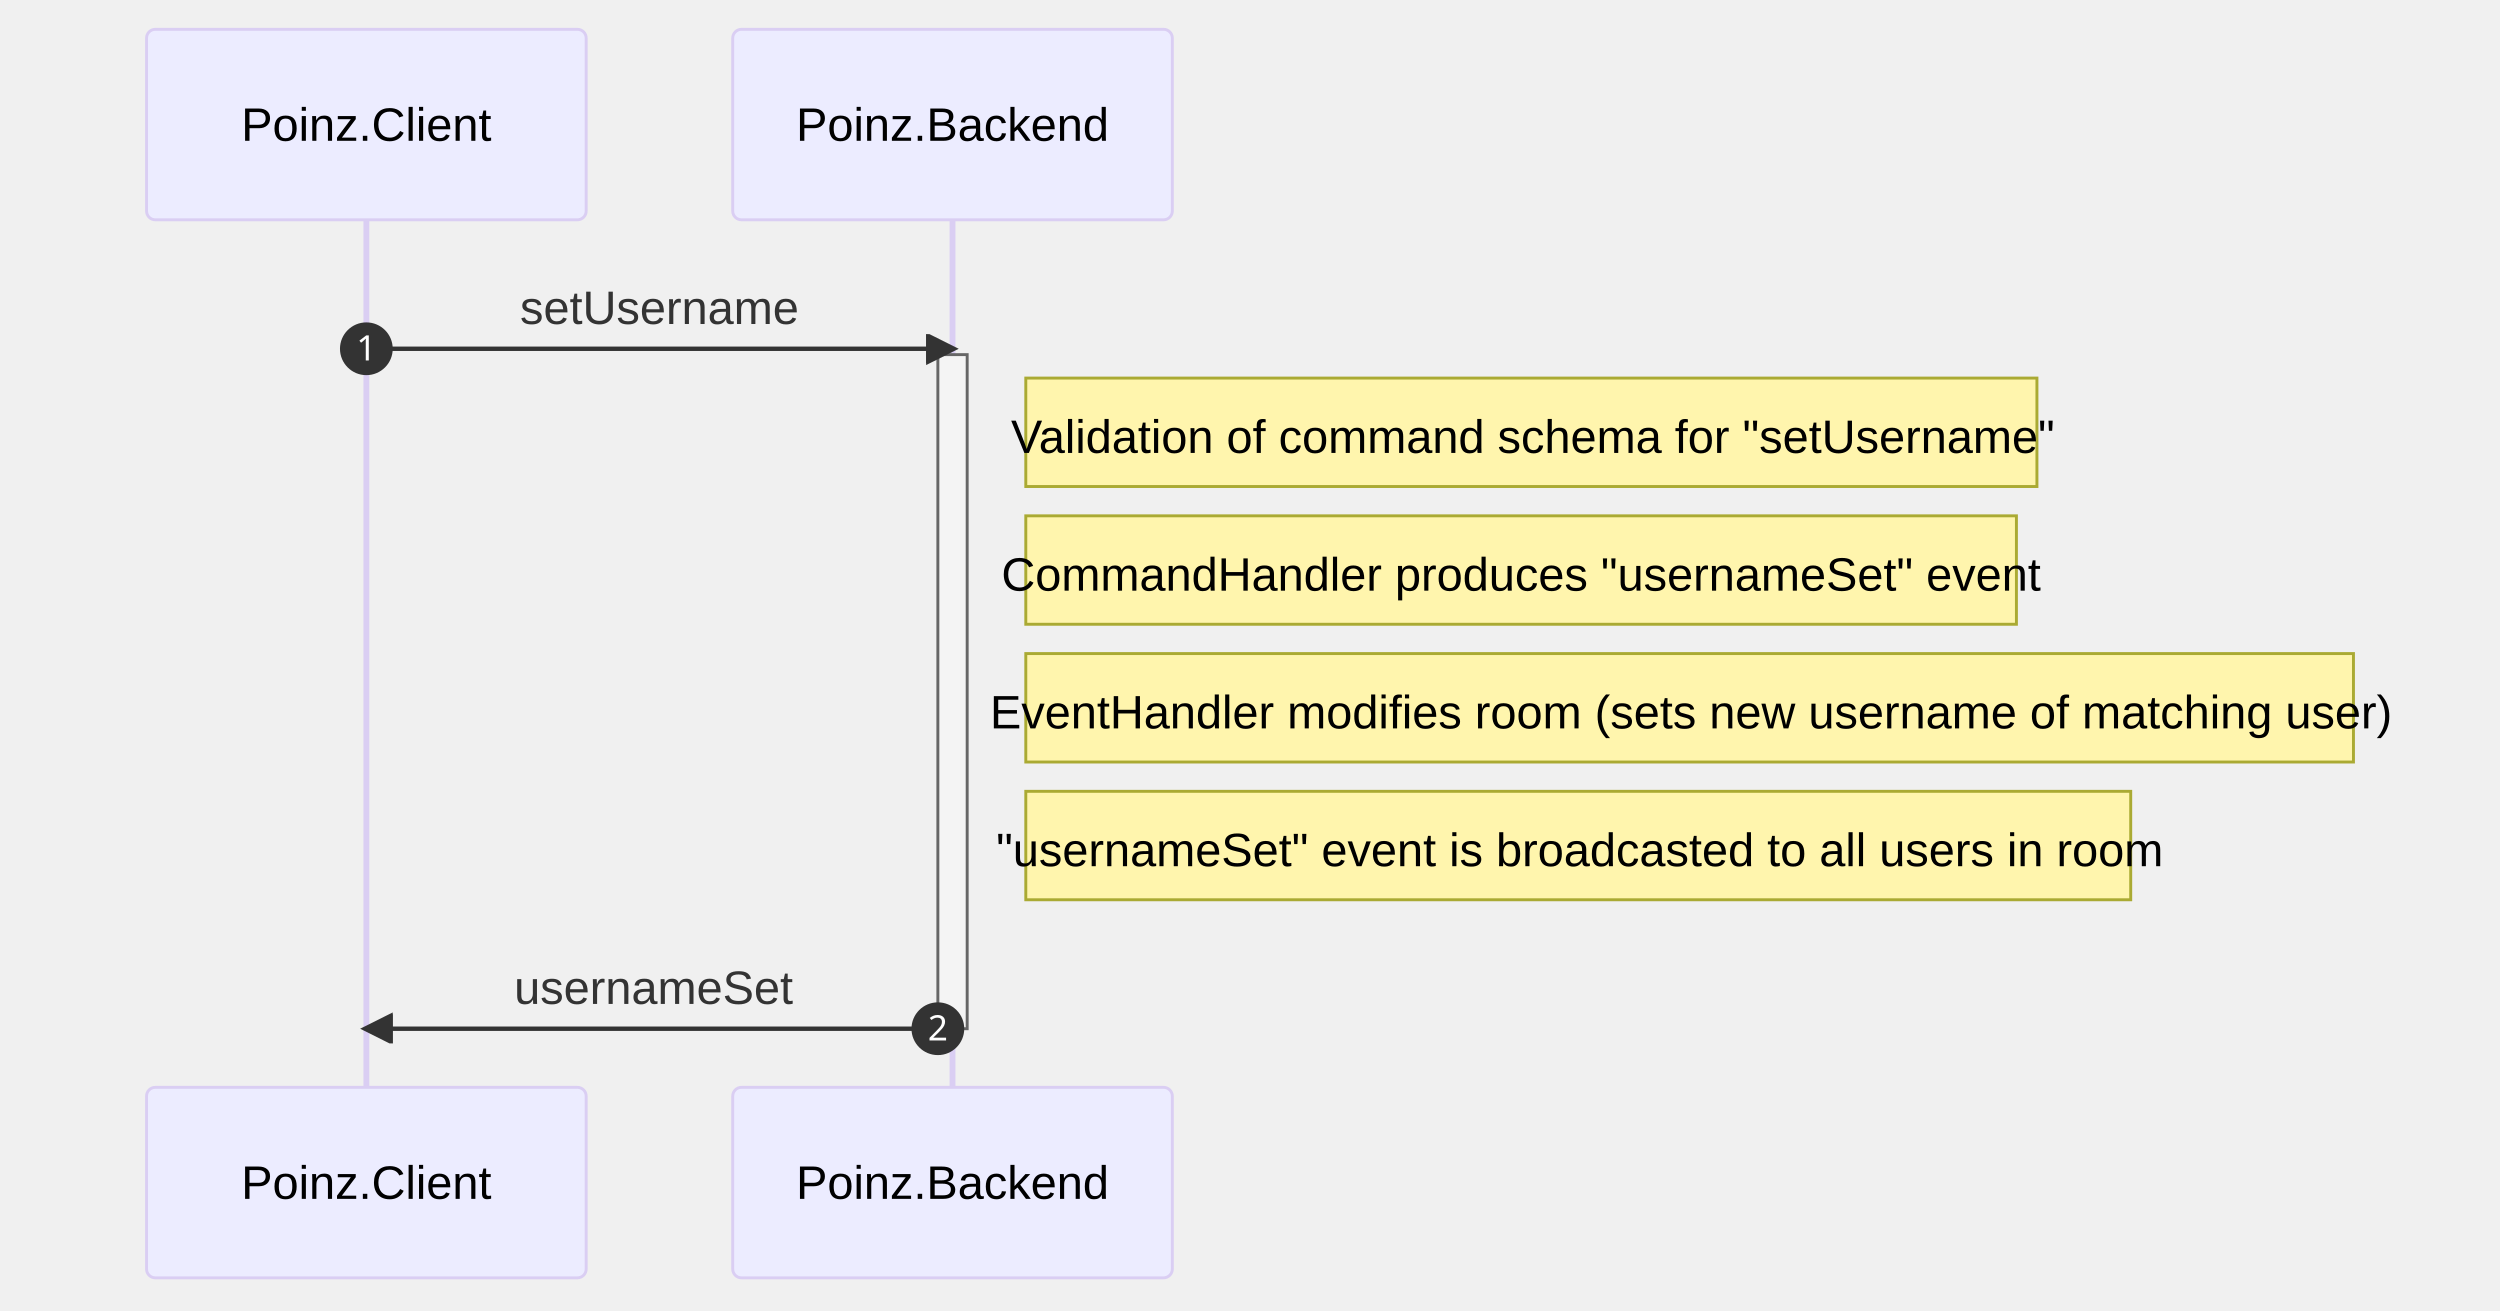
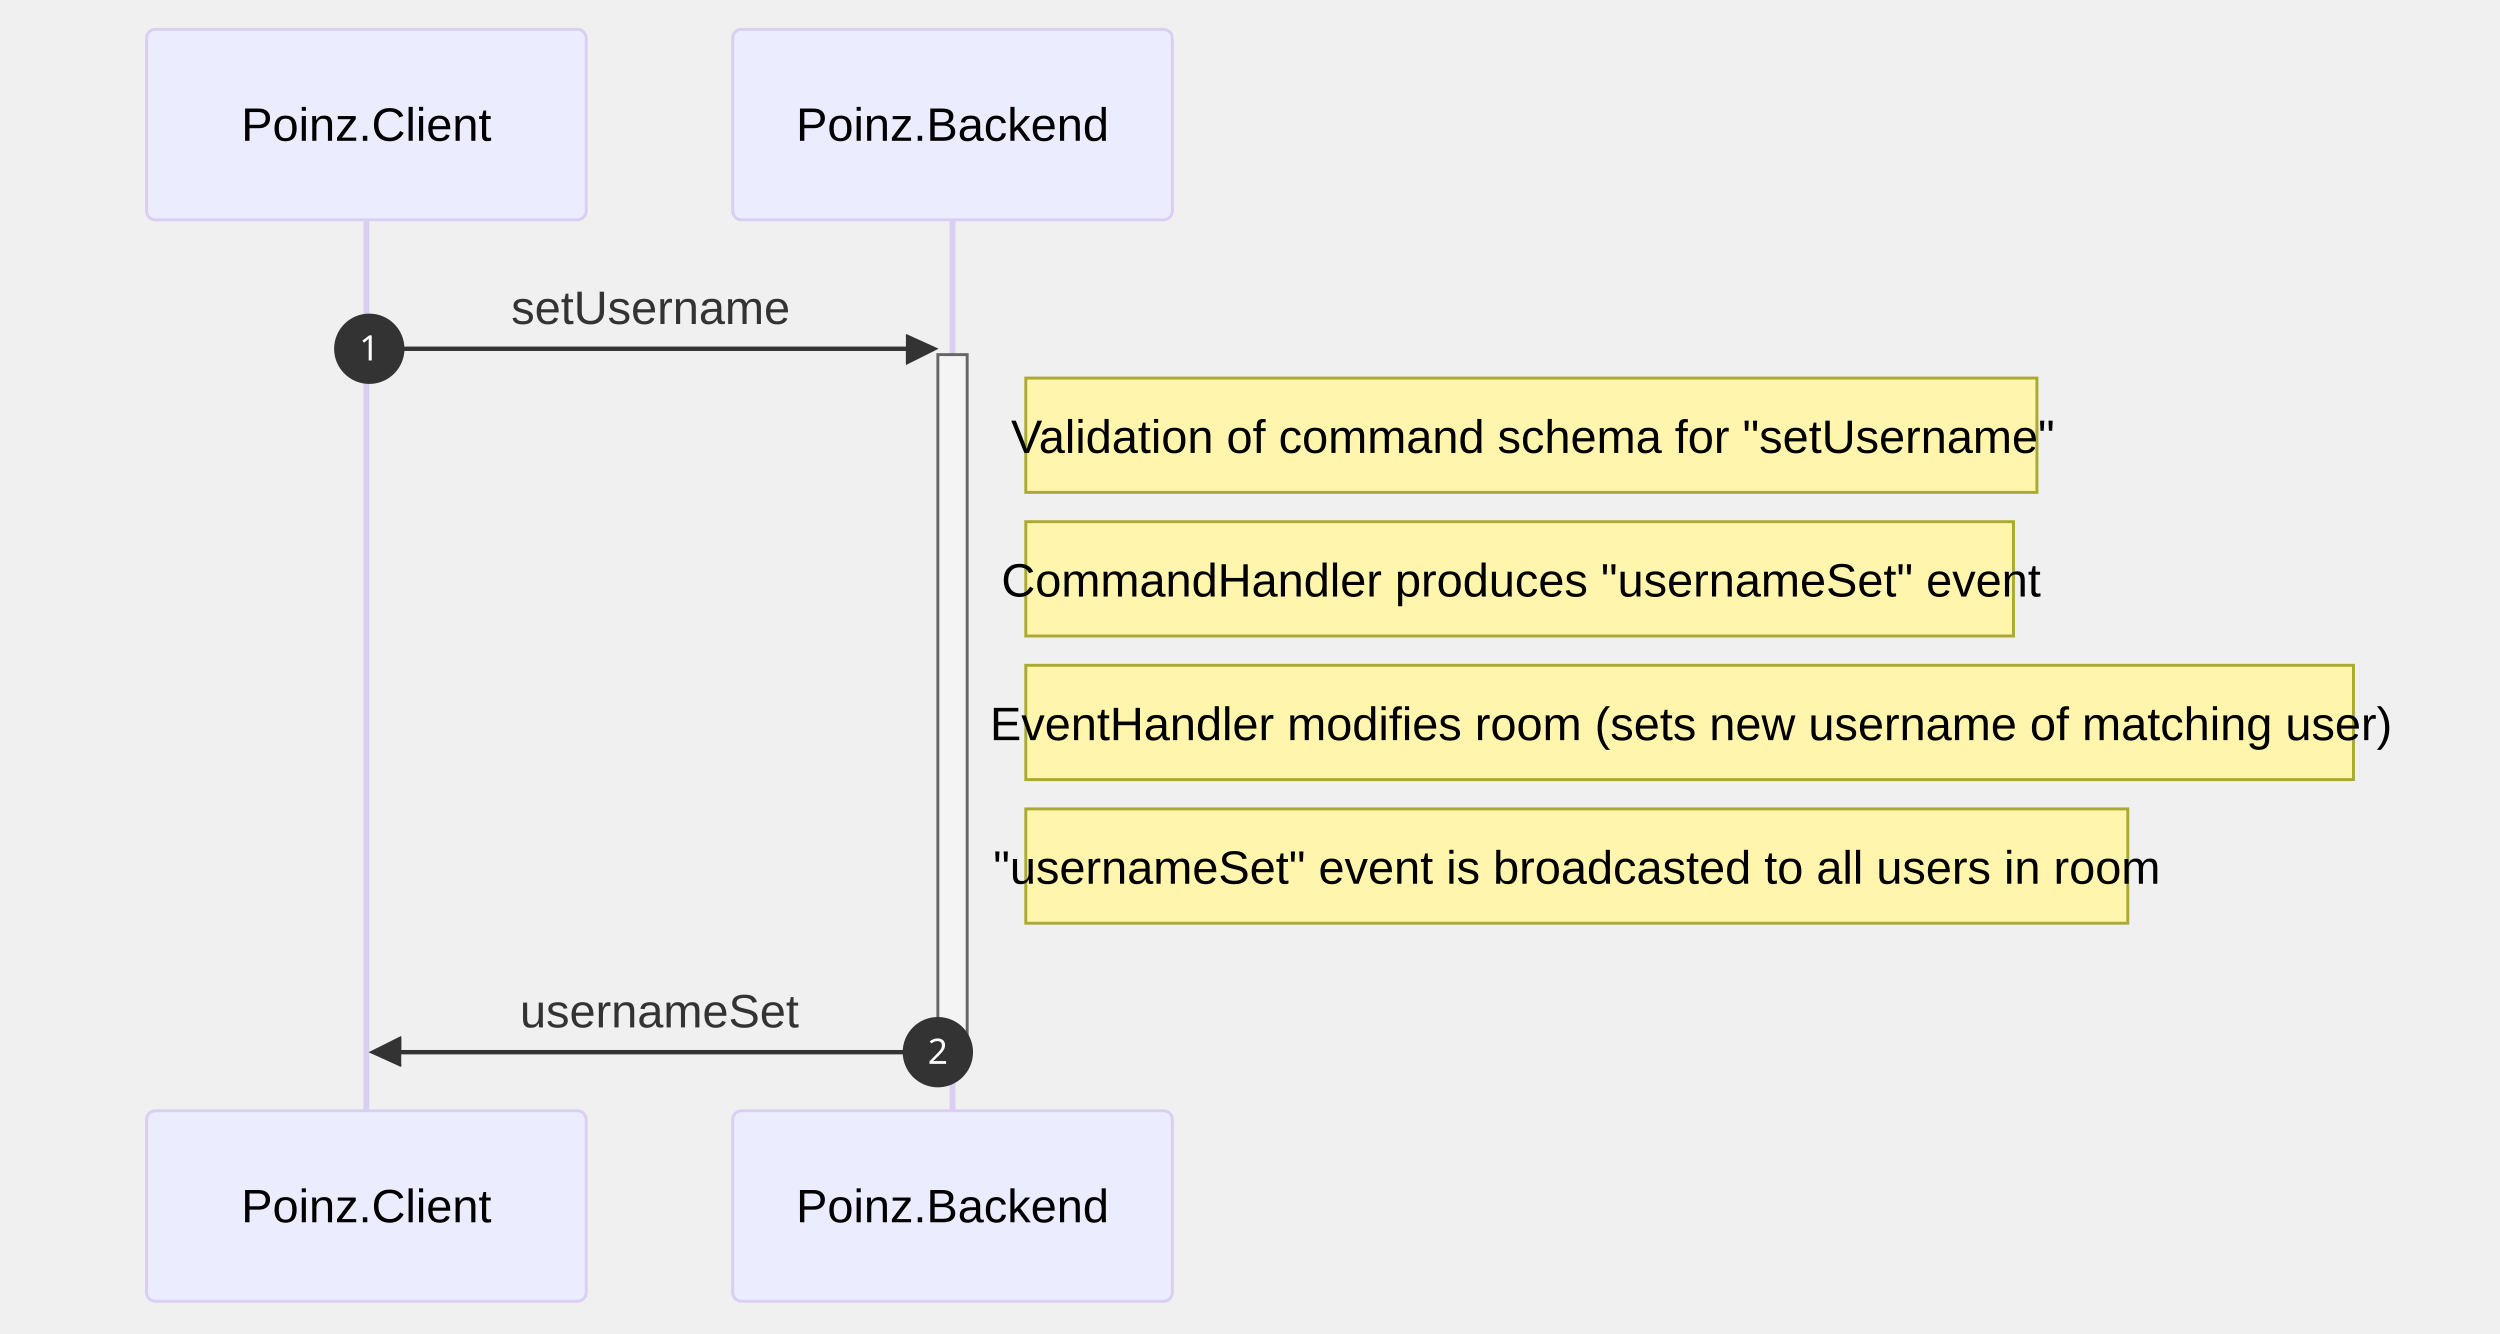
- <svg xmlns="http://www.w3.org/2000/svg" aria-roledescription="sequence" role="graphics-document document" viewBox="-50 -10 853 447" style="max-width: 853px; background-color: white;" width="100%" id="mermaid-1685353149944">
-   <style>#mermaid-1685353149944{font-family:"trebuchet ms",verdana,arial,sans-serif;font-size:16px;fill:#333;}#mermaid-1685353149944 .error-icon{fill:#552222;}#mermaid-1685353149944 .error-text{fill:#552222;stroke:#552222;}#mermaid-1685353149944 .edge-thickness-normal{stroke-width:2px;}#mermaid-1685353149944 .edge-thickness-thick{stroke-width:3.5px;}#mermaid-1685353149944 .edge-pattern-solid{stroke-dasharray:0;}#mermaid-1685353149944 .edge-pattern-dashed{stroke-dasharray:3;}#mermaid-1685353149944 .edge-pattern-dotted{stroke-dasharray:2;}#mermaid-1685353149944 .marker{fill:#333333;stroke:#333333;}#mermaid-1685353149944 .marker.cross{stroke:#333333;}#mermaid-1685353149944 svg{font-family:"trebuchet ms",verdana,arial,sans-serif;font-size:16px;}#mermaid-1685353149944 .actor{stroke:hsl(259.626, 59.777%, 87.902%);fill:#ECECFF;}#mermaid-1685353149944 text.actor&gt;tspan{fill:black;stroke:none;}#mermaid-1685353149944 .actor-line{stroke:grey;}#mermaid-1685353149944 .messageLine0{stroke-width:1.5;stroke-dasharray:none;stroke:#333;}#mermaid-1685353149944 .messageLine1{stroke-width:1.5;stroke-dasharray:2,2;stroke:#333;}#mermaid-1685353149944 #arrowhead path{fill:#333;stroke:#333;}#mermaid-1685353149944 .sequenceNumber{fill:white;}#mermaid-1685353149944 #sequencenumber{fill:#333;}#mermaid-1685353149944 #crosshead path{fill:#333;stroke:#333;}#mermaid-1685353149944 .messageText{fill:#333;stroke:none;}#mermaid-1685353149944 .labelBox{stroke:hsl(259.626, 59.777%, 87.902%);fill:#ECECFF;}#mermaid-1685353149944 .labelText,#mermaid-1685353149944 .labelText&gt;tspan{fill:black;stroke:none;}#mermaid-1685353149944 .loopText,#mermaid-1685353149944 .loopText&gt;tspan{fill:black;stroke:none;}#mermaid-1685353149944 .loopLine{stroke-width:2px;stroke-dasharray:2,2;stroke:hsl(259.626, 59.777%, 87.902%);fill:hsl(259.626, 59.777%, 87.902%);}#mermaid-1685353149944 .note{stroke:#aaaa33;fill:#fff5ad;}#mermaid-1685353149944 .noteText,#mermaid-1685353149944 .noteText&gt;tspan{fill:black;stroke:none;}#mermaid-1685353149944 .activation0{fill:#f4f4f4;stroke:#666;}#mermaid-1685353149944 .activation1{fill:#f4f4f4;stroke:#666;}#mermaid-1685353149944 .activation2{fill:#f4f4f4;stroke:#666;}#mermaid-1685353149944 .actorPopupMenu{position:absolute;}#mermaid-1685353149944 .actorPopupMenuPanel{position:absolute;fill:#ECECFF;box-shadow:0px 8px 16px 0px rgba(0,0,0,0.2);filter:drop-shadow(3px 5px 2px rgb(0 0 0 / 0.4));}#mermaid-1685353149944 .actor-man line{stroke:hsl(259.626, 59.777%, 87.902%);fill:#ECECFF;}#mermaid-1685353149944 .actor-man circle,#mermaid-1685353149944 line{stroke:hsl(259.626, 59.777%, 87.902%);fill:#ECECFF;stroke-width:2px;}#mermaid-1685353149944 :root{--mermaid-font-family:"trebuchet ms",verdana,arial,sans-serif;}</style>
-   <g />
-   <defs>
-     <symbol height="24" width="24" id="computer">
-       <path d="M2 2v13h20v-13h-20zm18 11h-16v-9h16v9zm-10.228 6l.466-1h3.524l.467 1h-4.457zm14.228 3h-24l2-6h2.104l-1.33 4h18.45l-1.297-4h2.073l2 6zm-5-10h-14v-7h14v7z" transform="scale(.5)" />
-     </symbol>
-   </defs>
-   <defs>
-     <symbol clip-rule="evenodd" fill-rule="evenodd" id="database">
-       <path d="M12.258.001l.256.004.255.005.253.008.251.01.249.012.247.015.246.016.242.019.241.02.239.023.236.024.233.027.231.028.229.031.225.032.223.034.22.036.217.038.214.04.211.041.208.043.205.045.201.046.198.048.194.05.191.051.187.053.183.054.18.056.175.057.172.059.168.06.163.061.16.063.155.064.15.066.074.033.073.033.071.034.07.034.069.035.068.035.067.035.066.035.064.036.064.036.062.036.06.036.06.037.058.037.058.037.055.038.055.038.053.038.052.038.051.039.05.039.048.039.047.039.045.04.044.04.043.04.041.04.04.041.039.041.037.041.036.041.034.041.033.042.032.042.03.042.029.042.027.042.026.043.024.043.023.043.021.043.02.043.018.044.017.043.015.044.013.044.012.044.011.045.009.044.007.045.006.045.004.045.002.045.001.045v17l-.001.045-.002.045-.004.045-.006.045-.007.045-.009.044-.011.045-.012.044-.013.044-.015.044-.017.043-.018.044-.02.043-.021.043-.023.043-.024.043-.026.043-.027.042-.029.042-.03.042-.032.042-.033.042-.034.041-.036.041-.037.041-.039.041-.04.041-.041.04-.043.04-.044.04-.045.04-.047.039-.048.039-.05.039-.051.039-.052.038-.053.038-.055.038-.055.038-.058.037-.058.037-.06.037-.06.036-.062.036-.064.036-.064.036-.066.035-.067.035-.068.035-.069.035-.07.034-.071.034-.073.033-.074.033-.15.066-.155.064-.16.063-.163.061-.168.06-.172.059-.175.057-.18.056-.183.054-.187.053-.191.051-.194.05-.198.048-.201.046-.205.045-.208.043-.211.041-.214.04-.217.038-.22.036-.223.034-.225.032-.229.031-.231.028-.233.027-.236.024-.239.023-.241.02-.242.019-.246.016-.247.015-.249.012-.251.01-.253.008-.255.005-.256.004-.258.001-.258-.001-.256-.004-.255-.005-.253-.008-.251-.01-.249-.012-.247-.015-.245-.016-.243-.019-.241-.02-.238-.023-.236-.024-.234-.027-.231-.028-.228-.031-.226-.032-.223-.034-.22-.036-.217-.038-.214-.04-.211-.041-.208-.043-.204-.045-.201-.046-.198-.048-.195-.05-.19-.051-.187-.053-.184-.054-.179-.056-.176-.057-.172-.059-.167-.06-.164-.061-.159-.063-.155-.064-.151-.066-.074-.033-.072-.033-.072-.034-.07-.034-.069-.035-.068-.035-.067-.035-.066-.035-.064-.036-.063-.036-.062-.036-.061-.036-.06-.037-.058-.037-.057-.037-.056-.038-.055-.038-.053-.038-.052-.038-.051-.039-.049-.039-.049-.039-.046-.039-.046-.04-.044-.04-.043-.04-.041-.04-.04-.041-.039-.041-.037-.041-.036-.041-.034-.041-.033-.042-.032-.042-.03-.042-.029-.042-.027-.042-.026-.043-.024-.043-.023-.043-.021-.043-.02-.043-.018-.044-.017-.043-.015-.044-.013-.044-.012-.044-.011-.045-.009-.044-.007-.045-.006-.045-.004-.045-.002-.045-.001-.045v-17l.001-.045.002-.045.004-.045.006-.045.007-.045.009-.044.011-.045.012-.044.013-.044.015-.044.017-.043.018-.044.02-.043.021-.043.023-.043.024-.043.026-.043.027-.042.029-.042.03-.042.032-.042.033-.042.034-.041.036-.041.037-.041.039-.041.04-.041.041-.04.043-.04.044-.04.046-.04.046-.039.049-.039.049-.039.051-.039.052-.038.053-.038.055-.038.056-.038.057-.037.058-.037.06-.037.061-.036.062-.036.063-.036.064-.036.066-.035.067-.035.068-.035.069-.035.07-.034.072-.034.072-.033.074-.033.151-.066.155-.064.159-.063.164-.061.167-.06.172-.059.176-.057.179-.056.184-.054.187-.053.19-.051.195-.05.198-.048.201-.046.204-.045.208-.043.211-.041.214-.04.217-.038.22-.036.223-.034.226-.032.228-.031.231-.028.234-.027.236-.024.238-.023.241-.02.243-.019.245-.016.247-.015.249-.012.251-.01.253-.008.255-.005.256-.004.258-.001.258.001zm-9.258 20.499v.01l.001.021.003.021.004.022.005.021.006.022.007.022.009.023.01.022.011.023.012.023.013.023.015.023.016.024.017.023.018.024.019.024.021.024.022.025.023.024.024.025.052.049.056.05.061.051.066.051.07.051.075.051.079.052.084.052.088.052.092.052.097.052.102.051.105.052.11.052.114.051.119.051.123.051.127.05.131.05.135.05.139.048.144.049.147.047.152.047.155.047.16.045.163.045.167.043.171.043.176.041.178.041.183.039.187.039.19.037.194.035.197.035.202.033.204.031.209.03.212.029.216.027.219.025.222.024.226.021.23.02.233.018.236.016.24.015.243.012.246.01.249.008.253.005.256.004.259.001.26-.001.257-.004.254-.005.25-.008.247-.011.244-.012.241-.014.237-.016.233-.018.231-.021.226-.021.224-.024.22-.026.216-.027.212-.028.21-.031.205-.031.202-.034.198-.034.194-.036.191-.037.187-.039.183-.04.179-.04.175-.042.172-.043.168-.044.163-.045.16-.046.155-.046.152-.047.148-.048.143-.049.139-.049.136-.05.131-.05.126-.05.123-.051.118-.052.114-.051.11-.052.106-.052.101-.052.096-.052.092-.052.088-.053.083-.051.079-.052.074-.052.07-.051.065-.051.06-.051.056-.05.051-.05.023-.024.023-.025.021-.024.02-.024.019-.024.018-.024.017-.024.015-.023.014-.024.013-.023.012-.023.01-.023.01-.022.008-.022.006-.022.006-.022.004-.022.004-.021.001-.021.001-.021v-4.127l-.077.055-.08.053-.083.054-.085.053-.087.052-.09.052-.093.051-.095.05-.097.05-.1.049-.102.049-.105.048-.106.047-.109.047-.111.046-.114.045-.115.045-.118.044-.12.043-.122.042-.124.042-.126.041-.128.04-.13.04-.132.038-.134.038-.135.037-.138.037-.139.035-.142.035-.143.034-.144.033-.147.032-.148.031-.15.03-.151.03-.153.029-.154.027-.156.027-.158.026-.159.025-.161.024-.162.023-.163.022-.165.021-.166.02-.167.019-.169.018-.169.017-.171.016-.173.015-.173.014-.175.013-.175.012-.177.011-.178.01-.179.008-.179.008-.181.006-.182.005-.182.004-.184.003-.184.002h-.37l-.184-.002-.184-.003-.182-.004-.182-.005-.181-.006-.179-.008-.179-.008-.178-.01-.176-.011-.176-.012-.175-.013-.173-.014-.172-.015-.171-.016-.17-.017-.169-.018-.167-.019-.166-.02-.165-.021-.163-.022-.162-.023-.161-.024-.159-.025-.157-.026-.156-.027-.155-.027-.153-.029-.151-.03-.15-.03-.148-.031-.146-.032-.145-.033-.143-.034-.141-.035-.14-.035-.137-.037-.136-.037-.134-.038-.132-.038-.13-.04-.128-.04-.126-.041-.124-.042-.122-.042-.12-.044-.117-.043-.116-.045-.113-.045-.112-.046-.109-.047-.106-.047-.105-.048-.102-.049-.1-.049-.097-.05-.095-.05-.093-.052-.09-.051-.087-.052-.085-.053-.083-.054-.08-.054-.077-.054v4.127zm0-5.654v.011l.001.021.003.021.004.021.005.022.006.022.007.022.009.022.01.022.011.023.012.023.013.023.015.024.016.023.017.024.018.024.019.024.021.024.022.024.023.025.024.024.052.05.056.05.061.05.066.051.07.051.075.052.079.051.084.052.088.052.092.052.097.052.102.052.105.052.11.051.114.051.119.052.123.05.127.051.131.05.135.049.139.049.144.048.147.048.152.047.155.046.16.045.163.045.167.044.171.042.176.042.178.04.183.04.187.038.19.037.194.036.197.034.202.033.204.032.209.03.212.028.216.027.219.025.222.024.226.022.23.02.233.018.236.016.24.014.243.012.246.01.249.008.253.006.256.003.259.001.26-.001.257-.003.254-.006.25-.008.247-.01.244-.012.241-.015.237-.016.233-.018.231-.02.226-.022.224-.024.22-.025.216-.027.212-.029.21-.03.205-.032.202-.033.198-.035.194-.036.191-.037.187-.039.183-.039.179-.041.175-.042.172-.043.168-.044.163-.045.16-.045.155-.047.152-.047.148-.048.143-.048.139-.05.136-.049.131-.05.126-.051.123-.051.118-.051.114-.052.11-.052.106-.052.101-.052.096-.052.092-.052.088-.052.083-.052.079-.052.074-.051.07-.052.065-.051.06-.05.056-.051.051-.049.023-.025.023-.024.021-.025.02-.024.019-.024.018-.024.017-.024.015-.023.014-.023.013-.024.012-.022.01-.023.01-.023.008-.022.006-.022.006-.022.004-.021.004-.022.001-.021.001-.021v-4.139l-.077.054-.08.054-.083.054-.085.052-.087.053-.09.051-.093.051-.095.051-.097.05-.1.049-.102.049-.105.048-.106.047-.109.047-.111.046-.114.045-.115.044-.118.044-.12.044-.122.042-.124.042-.126.041-.128.04-.13.039-.132.039-.134.038-.135.037-.138.036-.139.036-.142.035-.143.033-.144.033-.147.033-.148.031-.15.03-.151.03-.153.028-.154.028-.156.027-.158.026-.159.025-.161.024-.162.023-.163.022-.165.021-.166.02-.167.019-.169.018-.169.017-.171.016-.173.015-.173.014-.175.013-.175.012-.177.011-.178.009-.179.009-.179.007-.181.007-.182.005-.182.004-.184.003-.184.002h-.37l-.184-.002-.184-.003-.182-.004-.182-.005-.181-.007-.179-.007-.179-.009-.178-.009-.176-.011-.176-.012-.175-.013-.173-.014-.172-.015-.171-.016-.17-.017-.169-.018-.167-.019-.166-.02-.165-.021-.163-.022-.162-.023-.161-.024-.159-.025-.157-.026-.156-.027-.155-.028-.153-.028-.151-.03-.15-.03-.148-.031-.146-.033-.145-.033-.143-.033-.141-.035-.14-.036-.137-.036-.136-.037-.134-.038-.132-.039-.13-.039-.128-.04-.126-.041-.124-.042-.122-.043-.12-.043-.117-.044-.116-.044-.113-.046-.112-.046-.109-.046-.106-.047-.105-.048-.102-.049-.1-.049-.097-.05-.095-.051-.093-.051-.09-.051-.087-.053-.085-.052-.083-.054-.08-.054-.077-.054v4.139zm0-5.666v.011l.001.02.003.022.004.021.005.022.006.021.007.022.009.023.01.022.011.023.012.023.013.023.015.023.016.024.017.024.018.023.019.024.021.025.022.024.023.024.024.025.052.05.056.05.061.05.066.051.07.051.075.052.079.051.084.052.088.052.092.052.097.052.102.052.105.051.11.052.114.051.119.051.123.051.127.05.131.05.135.05.139.049.144.048.147.048.152.047.155.046.16.045.163.045.167.043.171.043.176.042.178.04.183.04.187.038.19.037.194.036.197.034.202.033.204.032.209.03.212.028.216.027.219.025.222.024.226.021.23.02.233.018.236.017.24.014.243.012.246.01.249.008.253.006.256.003.259.001.26-.001.257-.003.254-.006.25-.008.247-.01.244-.013.241-.014.237-.016.233-.018.231-.02.226-.022.224-.024.22-.025.216-.027.212-.029.21-.03.205-.032.202-.033.198-.035.194-.036.191-.037.187-.039.183-.039.179-.041.175-.042.172-.043.168-.044.163-.045.16-.045.155-.047.152-.047.148-.048.143-.049.139-.049.136-.049.131-.051.126-.05.123-.051.118-.052.114-.051.11-.052.106-.052.101-.052.096-.052.092-.052.088-.052.083-.052.079-.052.074-.052.07-.051.065-.051.06-.051.056-.05.051-.049.023-.025.023-.025.021-.024.02-.024.019-.024.018-.024.017-.024.015-.023.014-.024.013-.023.012-.023.01-.022.01-.023.008-.022.006-.022.006-.022.004-.022.004-.021.001-.021.001-.021v-4.153l-.077.054-.08.054-.083.053-.085.053-.087.053-.09.051-.093.051-.095.051-.097.05-.1.049-.102.048-.105.048-.106.048-.109.046-.111.046-.114.046-.115.044-.118.044-.12.043-.122.043-.124.042-.126.041-.128.04-.13.039-.132.039-.134.038-.135.037-.138.036-.139.036-.142.034-.143.034-.144.033-.147.032-.148.032-.15.03-.151.03-.153.028-.154.028-.156.027-.158.026-.159.024-.161.024-.162.023-.163.023-.165.021-.166.02-.167.019-.169.018-.169.017-.171.016-.173.015-.173.014-.175.013-.175.012-.177.01-.178.01-.179.009-.179.007-.181.006-.182.006-.182.004-.184.003-.184.001-.185.001-.185-.001-.184-.001-.184-.003-.182-.004-.182-.006-.181-.006-.179-.007-.179-.009-.178-.01-.176-.01-.176-.012-.175-.013-.173-.014-.172-.015-.171-.016-.17-.017-.169-.018-.167-.019-.166-.02-.165-.021-.163-.023-.162-.023-.161-.024-.159-.024-.157-.026-.156-.027-.155-.028-.153-.028-.151-.03-.15-.03-.148-.032-.146-.032-.145-.033-.143-.034-.141-.034-.14-.036-.137-.036-.136-.037-.134-.038-.132-.039-.13-.039-.128-.041-.126-.041-.124-.041-.122-.043-.12-.043-.117-.044-.116-.044-.113-.046-.112-.046-.109-.046-.106-.048-.105-.048-.102-.048-.1-.05-.097-.049-.095-.051-.093-.051-.09-.052-.087-.052-.085-.053-.083-.053-.08-.054-.077-.054v4.153zm8.74-8.179l-.257.004-.254.005-.25.008-.247.011-.244.012-.241.014-.237.016-.233.018-.231.021-.226.022-.224.023-.22.026-.216.027-.212.028-.21.031-.205.032-.202.033-.198.034-.194.036-.191.038-.187.038-.183.04-.179.041-.175.042-.172.043-.168.043-.163.045-.16.046-.155.046-.152.048-.148.048-.143.048-.139.049-.136.05-.131.05-.126.051-.123.051-.118.051-.114.052-.11.052-.106.052-.101.052-.096.052-.092.052-.088.052-.083.052-.079.052-.074.051-.07.052-.065.051-.06.05-.056.05-.051.05-.023.025-.023.024-.021.024-.02.025-.019.024-.018.024-.017.023-.015.024-.014.023-.013.023-.012.023-.01.023-.01.022-.008.022-.006.023-.006.021-.004.022-.004.021-.001.021-.001.021.001.021.001.021.004.021.004.022.006.021.006.023.008.022.01.022.01.023.012.023.013.023.014.023.015.024.017.023.018.024.019.024.02.025.021.024.023.024.023.025.051.05.056.05.06.05.065.051.07.052.074.051.079.052.083.052.088.052.092.052.096.052.101.052.106.052.11.052.114.052.118.051.123.051.126.051.131.05.136.05.139.049.143.048.148.048.152.048.155.046.16.046.163.045.168.043.172.043.175.042.179.041.183.04.187.038.191.038.194.036.198.034.202.033.205.032.21.031.212.028.216.027.22.026.224.023.226.022.231.021.233.018.237.016.241.014.244.012.247.011.25.008.254.005.257.004.26.001.26-.001.257-.004.254-.005.25-.008.247-.011.244-.012.241-.014.237-.016.233-.018.231-.021.226-.022.224-.023.22-.026.216-.027.212-.028.21-.031.205-.032.202-.033.198-.034.194-.036.191-.038.187-.038.183-.04.179-.041.175-.042.172-.043.168-.043.163-.045.16-.046.155-.046.152-.048.148-.048.143-.048.139-.049.136-.05.131-.05.126-.051.123-.051.118-.051.114-.052.11-.052.106-.052.101-.052.096-.052.092-.052.088-.052.083-.052.079-.052.074-.051.07-.052.065-.051.06-.05.056-.05.051-.05.023-.025.023-.024.021-.024.02-.025.019-.024.018-.024.017-.023.015-.024.014-.023.013-.023.012-.023.01-.023.01-.022.008-.022.006-.023.006-.021.004-.022.004-.021.001-.021.001-.021-.001-.021-.001-.021-.004-.021-.004-.022-.006-.021-.006-.023-.008-.022-.01-.022-.01-.023-.012-.023-.013-.023-.014-.023-.015-.024-.017-.023-.018-.024-.019-.024-.02-.025-.021-.024-.023-.024-.023-.025-.051-.05-.056-.05-.06-.05-.065-.051-.07-.052-.074-.051-.079-.052-.083-.052-.088-.052-.092-.052-.096-.052-.101-.052-.106-.052-.11-.052-.114-.052-.118-.051-.123-.051-.126-.051-.131-.05-.136-.05-.139-.049-.143-.048-.148-.048-.152-.048-.155-.046-.16-.046-.163-.045-.168-.043-.172-.043-.175-.042-.179-.041-.183-.04-.187-.038-.191-.038-.194-.036-.198-.034-.202-.033-.205-.032-.21-.031-.212-.028-.216-.027-.22-.026-.224-.023-.226-.022-.231-.021-.233-.018-.237-.016-.241-.014-.244-.012-.247-.011-.25-.008-.254-.005-.257-.004-.26-.001-.26.001z" transform="scale(.5)" />
-     </symbol>
-   </defs>
-   <defs>
-     <symbol height="24" width="24" id="clock">
-       <path d="M12 2c5.514 0 10 4.486 10 10s-4.486 10-10 10-10-4.486-10-10 4.486-10 10-10zm0-2c-6.627 0-12 5.373-12 12s5.373 12 12 12 12-5.373 12-12-5.373-12-12-12zm5.848 12.459c.202.038.202.333.001.372-1.907.361-6.045 1.111-6.547 1.111-.719 0-1.301-.582-1.301-1.301 0-.512.77-5.447 1.125-7.445.034-.192.312-.181.343.014l.985 6.238 5.394 1.011z" transform="scale(.5)" />
-     </symbol>
-   </defs>
+ <svg xmlns="http://www.w3.org/2000/svg" id="my-svg" width="100%" style="max-width: 853px; background-color: white;" viewBox="-50 -10 853 455" role="graphics-document document" aria-roledescription="sequence">
  <g>
-     <line stroke="#999" stroke-width="0.5px" class="200" y2="381" x2="75" y1="5" x1="75" id="actor0" />
-     <g id="root-0">
-       <rect class="actor" ry="3" rx="3" height="65" width="150" stroke="#666" fill="#eaeaea" y="0" x="0" />
-       <text style="text-anchor: middle; font-size: 16px; font-weight: 400;" class="actor" alignment-baseline="central" dominant-baseline="central" y="32.5" x="75">
-         <tspan dy="0" x="75">Poinz.Client</tspan>
+     <rect x="200" y="369" fill="#eaeaea" stroke="#666" width="150" height="65" name="Poinz.Backend" rx="3" ry="3" class="actor actor-bottom" />
+     <text x="275" y="401.5" dominant-baseline="central" alignment-baseline="central" class="actor actor-box" style="text-anchor: middle; font-size: 16px; font-weight: 400;">
+       <tspan x="275" dy="0">Poinz.Backend</tspan>
+     </text>
+   </g>
+   <g>
+     <rect x="0" y="369" fill="#eaeaea" stroke="#666" width="150" height="65" name="Poinz.Client" rx="3" ry="3" class="actor actor-bottom" />
+     <text x="75" y="401.5" dominant-baseline="central" alignment-baseline="central" class="actor actor-box" style="text-anchor: middle; font-size: 16px; font-weight: 400;">
+       <tspan x="75" dy="0">Poinz.Client</tspan>
+     </text>
+   </g>
+   <g>
+     <line id="actor1" x1="275" y1="65" x2="275" y2="369" class="actor-line 200" stroke-width="0.5px" stroke="#999" name="Poinz.Backend" />
+     <g id="root-1">
+       <rect x="200" y="0" fill="#eaeaea" stroke="#666" width="150" height="65" name="Poinz.Backend" rx="3" ry="3" class="actor actor-top" />
+       <text x="275" y="32.5" dominant-baseline="central" alignment-baseline="central" class="actor actor-box" style="text-anchor: middle; font-size: 16px; font-weight: 400;">
+         <tspan x="275" dy="0">Poinz.Backend</tspan>
      </text>
    </g>
  </g>
  <g>
-     <line stroke="#999" stroke-width="0.5px" class="200" y2="381" x2="275" y1="5" x1="275" id="actor1" />
-     <g id="root-1">
-       <rect class="actor" ry="3" rx="3" height="65" width="150" stroke="#666" fill="#eaeaea" y="0" x="200" />
-       <text style="text-anchor: middle; font-size: 16px; font-weight: 400;" class="actor" alignment-baseline="central" dominant-baseline="central" y="32.5" x="275">
-         <tspan dy="0" x="275">Poinz.Backend</tspan>
+     <line id="actor0" x1="75" y1="65" x2="75" y2="369" class="actor-line 200" stroke-width="0.5px" stroke="#999" name="Poinz.Client" />
+     <g id="root-0">
+       <rect x="0" y="0" fill="#eaeaea" stroke="#666" width="150" height="65" name="Poinz.Client" rx="3" ry="3" class="actor actor-top" />
+       <text x="75" y="32.5" dominant-baseline="central" alignment-baseline="central" class="actor actor-box" style="text-anchor: middle; font-size: 16px; font-weight: 400;">
+         <tspan x="75" dy="0">Poinz.Client</tspan>
      </text>
    </g>
  </g>
+   <style>#my-svg{font-family:"trebuchet ms",verdana,arial,sans-serif;font-size:16px;fill:#333;}@keyframes edge-animation-frame{from{stroke-dashoffset:0;}}@keyframes dash{to{stroke-dashoffset:0;}}#my-svg .edge-animation-slow{stroke-dasharray:9,5!important;stroke-dashoffset:900;animation:dash 50s linear infinite;stroke-linecap:round;}#my-svg .edge-animation-fast{stroke-dasharray:9,5!important;stroke-dashoffset:900;animation:dash 20s linear infinite;stroke-linecap:round;}#my-svg .error-icon{fill:#552222;}#my-svg .error-text{fill:#552222;stroke:#552222;}#my-svg .edge-thickness-normal{stroke-width:1px;}#my-svg .edge-thickness-thick{stroke-width:3.5px;}#my-svg .edge-pattern-solid{stroke-dasharray:0;}#my-svg .edge-thickness-invisible{stroke-width:0;fill:none;}#my-svg .edge-pattern-dashed{stroke-dasharray:3;}#my-svg .edge-pattern-dotted{stroke-dasharray:2;}#my-svg .marker{fill:#333333;stroke:#333333;}#my-svg .marker.cross{stroke:#333333;}#my-svg svg{font-family:"trebuchet ms",verdana,arial,sans-serif;font-size:16px;}#my-svg p{margin:0;}#my-svg .actor{stroke:hsl(259.626, 59.777%, 87.902%);fill:#ECECFF;}#my-svg text.actor&gt;tspan{fill:black;stroke:none;}#my-svg .actor-line{stroke:hsl(259.626, 59.777%, 87.902%);}#my-svg .innerArc{stroke-width:1.5;stroke-dasharray:none;}#my-svg .messageLine0{stroke-width:1.5;stroke-dasharray:none;stroke:#333;}#my-svg .messageLine1{stroke-width:1.5;stroke-dasharray:2,2;stroke:#333;}#my-svg #arrowhead path{fill:#333;stroke:#333;}#my-svg .sequenceNumber{fill:white;}#my-svg #sequencenumber{fill:#333;}#my-svg #crosshead path{fill:#333;stroke:#333;}#my-svg .messageText{fill:#333;stroke:none;}#my-svg .labelBox{stroke:hsl(259.626, 59.777%, 87.902%);fill:#ECECFF;}#my-svg .labelText,#my-svg .labelText&gt;tspan{fill:black;stroke:none;}#my-svg .loopText,#my-svg .loopText&gt;tspan{fill:black;stroke:none;}#my-svg .loopLine{stroke-width:2px;stroke-dasharray:2,2;stroke:hsl(259.626, 59.777%, 87.902%);fill:hsl(259.626, 59.777%, 87.902%);}#my-svg .note{stroke:#aaaa33;fill:#fff5ad;}#my-svg .noteText,#my-svg .noteText&gt;tspan{fill:black;stroke:none;}#my-svg .activation0{fill:#f4f4f4;stroke:#666;}#my-svg .activation1{fill:#f4f4f4;stroke:#666;}#my-svg .activation2{fill:#f4f4f4;stroke:#666;}#my-svg .actorPopupMenu{position:absolute;}#my-svg .actorPopupMenuPanel{position:absolute;fill:#ECECFF;box-shadow:0px 8px 16px 0px rgba(0,0,0,0.2);filter:drop-shadow(3px 5px 2px rgb(0 0 0 / 0.4));}#my-svg .actor-man line{stroke:hsl(259.626, 59.777%, 87.902%);fill:#ECECFF;}#my-svg .actor-man circle,#my-svg line{stroke:hsl(259.626, 59.777%, 87.902%);fill:#ECECFF;stroke-width:2px;}#my-svg :root{--mermaid-font-family:"trebuchet ms",verdana,arial,sans-serif;}</style>
+   <g />
  <defs>
-     <marker orient="auto" markerHeight="12" markerWidth="12" markerUnits="userSpaceOnUse" refY="5" refX="9" id="arrowhead">
-       <path d="M 0 0 L 10 5 L 0 10 z" />
+     <symbol id="computer" width="24" height="24">
+       <path transform="scale(.5)" d="M2 2v13h20v-13h-20zm18 11h-16v-9h16v9zm-10.228 6l.466-1h3.524l.467 1h-4.457zm14.228 3h-24l2-6h2.104l-1.33 4h18.45l-1.297-4h2.073l2 6zm-5-10h-14v-7h14v7z" />
+     </symbol>
+   </defs>
+   <defs>
+     <symbol id="database" fill-rule="evenodd" clip-rule="evenodd">
+       <path transform="scale(.5)" d="M12.258.001l.256.004.255.005.253.008.251.01.249.012.247.015.246.016.242.019.241.02.239.023.236.024.233.027.231.028.229.031.225.032.223.034.22.036.217.038.214.04.211.041.208.043.205.045.201.046.198.048.194.05.191.051.187.053.183.054.18.056.175.057.172.059.168.06.163.061.16.063.155.064.15.066.074.033.073.033.071.034.07.034.069.035.068.035.067.035.066.035.064.036.064.036.062.036.06.036.06.037.058.037.058.037.055.038.055.038.053.038.052.038.051.039.05.039.048.039.047.039.045.04.044.04.043.04.041.04.04.041.039.041.037.041.036.041.034.041.033.042.032.042.03.042.029.042.027.042.026.043.024.043.023.043.021.043.02.043.018.044.017.043.015.044.013.044.012.044.011.045.009.044.007.045.006.045.004.045.002.045.001.045v17l-.001.045-.002.045-.004.045-.006.045-.007.045-.009.044-.011.045-.012.044-.013.044-.015.044-.017.043-.018.044-.02.043-.021.043-.023.043-.024.043-.026.043-.027.042-.029.042-.03.042-.032.042-.033.042-.034.041-.036.041-.037.041-.039.041-.04.041-.041.04-.043.04-.044.04-.045.04-.047.039-.048.039-.05.039-.051.039-.052.038-.053.038-.055.038-.055.038-.058.037-.058.037-.06.037-.06.036-.062.036-.064.036-.064.036-.066.035-.067.035-.068.035-.069.035-.07.034-.071.034-.073.033-.074.033-.15.066-.155.064-.16.063-.163.061-.168.06-.172.059-.175.057-.18.056-.183.054-.187.053-.191.051-.194.05-.198.048-.201.046-.205.045-.208.043-.211.041-.214.04-.217.038-.22.036-.223.034-.225.032-.229.031-.231.028-.233.027-.236.024-.239.023-.241.02-.242.019-.246.016-.247.015-.249.012-.251.01-.253.008-.255.005-.256.004-.258.001-.258-.001-.256-.004-.255-.005-.253-.008-.251-.01-.249-.012-.247-.015-.245-.016-.243-.019-.241-.02-.238-.023-.236-.024-.234-.027-.231-.028-.228-.031-.226-.032-.223-.034-.22-.036-.217-.038-.214-.04-.211-.041-.208-.043-.204-.045-.201-.046-.198-.048-.195-.05-.19-.051-.187-.053-.184-.054-.179-.056-.176-.057-.172-.059-.167-.06-.164-.061-.159-.063-.155-.064-.151-.066-.074-.033-.072-.033-.072-.034-.07-.034-.069-.035-.068-.035-.067-.035-.066-.035-.064-.036-.063-.036-.062-.036-.061-.036-.06-.037-.058-.037-.057-.037-.056-.038-.055-.038-.053-.038-.052-.038-.051-.039-.049-.039-.049-.039-.046-.039-.046-.04-.044-.04-.043-.04-.041-.04-.04-.041-.039-.041-.037-.041-.036-.041-.034-.041-.033-.042-.032-.042-.03-.042-.029-.042-.027-.042-.026-.043-.024-.043-.023-.043-.021-.043-.02-.043-.018-.044-.017-.043-.015-.044-.013-.044-.012-.044-.011-.045-.009-.044-.007-.045-.006-.045-.004-.045-.002-.045-.001-.045v-17l.001-.045.002-.045.004-.045.006-.045.007-.045.009-.044.011-.045.012-.044.013-.044.015-.044.017-.043.018-.044.02-.043.021-.043.023-.043.024-.043.026-.043.027-.042.029-.042.03-.042.032-.042.033-.042.034-.041.036-.041.037-.041.039-.041.04-.041.041-.04.043-.04.044-.04.046-.04.046-.039.049-.039.049-.039.051-.039.052-.038.053-.038.055-.038.056-.038.057-.037.058-.037.06-.037.061-.036.062-.036.063-.036.064-.036.066-.035.067-.035.068-.035.069-.035.07-.034.072-.034.072-.033.074-.033.151-.066.155-.064.159-.063.164-.061.167-.06.172-.059.176-.057.179-.056.184-.054.187-.053.19-.051.195-.05.198-.048.201-.046.204-.045.208-.043.211-.041.214-.04.217-.038.22-.036.223-.034.226-.032.228-.031.231-.028.234-.027.236-.024.238-.023.241-.02.243-.019.245-.016.247-.015.249-.012.251-.01.253-.008.255-.005.256-.004.258-.001.258.001zm-9.258 20.499v.01l.001.021.003.021.004.022.005.021.006.022.007.022.009.023.01.022.011.023.012.023.013.023.015.023.016.024.017.023.018.024.019.024.021.024.022.025.023.024.024.025.052.049.056.05.061.051.066.051.07.051.075.051.079.052.084.052.088.052.092.052.097.052.102.051.105.052.11.052.114.051.119.051.123.051.127.05.131.05.135.05.139.048.144.049.147.047.152.047.155.047.16.045.163.045.167.043.171.043.176.041.178.041.183.039.187.039.19.037.194.035.197.035.202.033.204.031.209.03.212.029.216.027.219.025.222.024.226.021.23.02.233.018.236.016.24.015.243.012.246.01.249.008.253.005.256.004.259.001.26-.001.257-.004.254-.005.25-.008.247-.011.244-.012.241-.014.237-.016.233-.018.231-.021.226-.021.224-.024.22-.026.216-.027.212-.028.21-.031.205-.031.202-.034.198-.034.194-.036.191-.037.187-.039.183-.04.179-.04.175-.042.172-.043.168-.044.163-.045.16-.046.155-.046.152-.047.148-.048.143-.049.139-.049.136-.05.131-.05.126-.05.123-.051.118-.052.114-.051.11-.052.106-.052.101-.052.096-.052.092-.052.088-.053.083-.051.079-.052.074-.052.07-.051.065-.051.06-.051.056-.05.051-.05.023-.024.023-.025.021-.024.02-.024.019-.024.018-.024.017-.024.015-.023.014-.024.013-.023.012-.023.01-.023.01-.022.008-.022.006-.022.006-.022.004-.022.004-.021.001-.021.001-.021v-4.127l-.077.055-.08.053-.083.054-.085.053-.087.052-.09.052-.093.051-.095.05-.097.05-.1.049-.102.049-.105.048-.106.047-.109.047-.111.046-.114.045-.115.045-.118.044-.12.043-.122.042-.124.042-.126.041-.128.04-.13.04-.132.038-.134.038-.135.037-.138.037-.139.035-.142.035-.143.034-.144.033-.147.032-.148.031-.15.03-.151.03-.153.029-.154.027-.156.027-.158.026-.159.025-.161.024-.162.023-.163.022-.165.021-.166.02-.167.019-.169.018-.169.017-.171.016-.173.015-.173.014-.175.013-.175.012-.177.011-.178.01-.179.008-.179.008-.181.006-.182.005-.182.004-.184.003-.184.002h-.37l-.184-.002-.184-.003-.182-.004-.182-.005-.181-.006-.179-.008-.179-.008-.178-.01-.176-.011-.176-.012-.175-.013-.173-.014-.172-.015-.171-.016-.17-.017-.169-.018-.167-.019-.166-.02-.165-.021-.163-.022-.162-.023-.161-.024-.159-.025-.157-.026-.156-.027-.155-.027-.153-.029-.151-.03-.15-.03-.148-.031-.146-.032-.145-.033-.143-.034-.141-.035-.14-.035-.137-.037-.136-.037-.134-.038-.132-.038-.13-.04-.128-.04-.126-.041-.124-.042-.122-.042-.12-.044-.117-.043-.116-.045-.113-.045-.112-.046-.109-.047-.106-.047-.105-.048-.102-.049-.1-.049-.097-.05-.095-.05-.093-.052-.09-.051-.087-.052-.085-.053-.083-.054-.08-.054-.077-.054v4.127zm0-5.654v.011l.001.021.003.021.004.021.005.022.006.022.007.022.009.022.01.022.011.023.012.023.013.023.015.024.016.023.017.024.018.024.019.024.021.024.022.024.023.025.024.024.052.05.056.05.061.05.066.051.07.051.075.052.079.051.084.052.088.052.092.052.097.052.102.052.105.052.11.051.114.051.119.052.123.05.127.051.131.05.135.049.139.049.144.048.147.048.152.047.155.046.16.045.163.045.167.044.171.042.176.042.178.04.183.04.187.038.19.037.194.036.197.034.202.033.204.032.209.03.212.028.216.027.219.025.222.024.226.022.23.02.233.018.236.016.24.014.243.012.246.01.249.008.253.006.256.003.259.001.26-.001.257-.003.254-.006.25-.008.247-.01.244-.012.241-.015.237-.016.233-.018.231-.02.226-.022.224-.024.22-.025.216-.027.212-.029.21-.03.205-.032.202-.033.198-.035.194-.036.191-.037.187-.039.183-.039.179-.041.175-.042.172-.043.168-.044.163-.045.16-.045.155-.047.152-.047.148-.048.143-.048.139-.05.136-.049.131-.05.126-.051.123-.051.118-.051.114-.052.11-.052.106-.052.101-.052.096-.052.092-.052.088-.052.083-.052.079-.052.074-.051.07-.052.065-.051.06-.05.056-.051.051-.049.023-.025.023-.024.021-.025.02-.024.019-.024.018-.024.017-.024.015-.023.014-.023.013-.024.012-.022.01-.023.01-.023.008-.022.006-.022.006-.022.004-.021.004-.022.001-.021.001-.021v-4.139l-.077.054-.08.054-.083.054-.085.052-.087.053-.09.051-.093.051-.095.051-.097.05-.1.049-.102.049-.105.048-.106.047-.109.047-.111.046-.114.045-.115.044-.118.044-.12.044-.122.042-.124.042-.126.041-.128.04-.13.039-.132.039-.134.038-.135.037-.138.036-.139.036-.142.035-.143.033-.144.033-.147.033-.148.031-.15.03-.151.03-.153.028-.154.028-.156.027-.158.026-.159.025-.161.024-.162.023-.163.022-.165.021-.166.02-.167.019-.169.018-.169.017-.171.016-.173.015-.173.014-.175.013-.175.012-.177.011-.178.009-.179.009-.179.007-.181.007-.182.005-.182.004-.184.003-.184.002h-.37l-.184-.002-.184-.003-.182-.004-.182-.005-.181-.007-.179-.007-.179-.009-.178-.009-.176-.011-.176-.012-.175-.013-.173-.014-.172-.015-.171-.016-.17-.017-.169-.018-.167-.019-.166-.02-.165-.021-.163-.022-.162-.023-.161-.024-.159-.025-.157-.026-.156-.027-.155-.028-.153-.028-.151-.03-.15-.03-.148-.031-.146-.033-.145-.033-.143-.033-.141-.035-.14-.036-.137-.036-.136-.037-.134-.038-.132-.039-.13-.039-.128-.04-.126-.041-.124-.042-.122-.043-.12-.043-.117-.044-.116-.044-.113-.046-.112-.046-.109-.046-.106-.047-.105-.048-.102-.049-.1-.049-.097-.05-.095-.051-.093-.051-.09-.051-.087-.053-.085-.052-.083-.054-.08-.054-.077-.054v4.139zm0-5.666v.011l.001.02.003.022.004.021.005.022.006.021.007.022.009.023.01.022.011.023.012.023.013.023.015.023.016.024.017.024.018.023.019.024.021.025.022.024.023.024.024.025.052.05.056.05.061.05.066.051.07.051.075.052.079.051.084.052.088.052.092.052.097.052.102.052.105.051.11.052.114.051.119.051.123.051.127.05.131.05.135.05.139.049.144.048.147.048.152.047.155.046.16.045.163.045.167.043.171.043.176.042.178.04.183.04.187.038.19.037.194.036.197.034.202.033.204.032.209.03.212.028.216.027.219.025.222.024.226.021.23.02.233.018.236.017.24.014.243.012.246.01.249.008.253.006.256.003.259.001.26-.001.257-.003.254-.006.25-.008.247-.01.244-.013.241-.014.237-.016.233-.018.231-.02.226-.022.224-.024.22-.025.216-.027.212-.029.21-.03.205-.032.202-.033.198-.035.194-.036.191-.037.187-.039.183-.039.179-.041.175-.042.172-.043.168-.044.163-.045.16-.045.155-.047.152-.047.148-.048.143-.049.139-.049.136-.049.131-.051.126-.05.123-.051.118-.052.114-.051.11-.052.106-.052.101-.052.096-.052.092-.052.088-.052.083-.052.079-.052.074-.052.07-.051.065-.051.06-.051.056-.05.051-.049.023-.025.023-.025.021-.024.02-.024.019-.024.018-.024.017-.024.015-.023.014-.024.013-.023.012-.023.01-.022.01-.023.008-.022.006-.022.006-.022.004-.022.004-.021.001-.021.001-.021v-4.153l-.077.054-.08.054-.083.053-.085.053-.087.053-.09.051-.093.051-.095.051-.097.05-.1.049-.102.048-.105.048-.106.048-.109.046-.111.046-.114.046-.115.044-.118.044-.12.043-.122.043-.124.042-.126.041-.128.04-.13.039-.132.039-.134.038-.135.037-.138.036-.139.036-.142.034-.143.034-.144.033-.147.032-.148.032-.15.03-.151.03-.153.028-.154.028-.156.027-.158.026-.159.024-.161.024-.162.023-.163.023-.165.021-.166.02-.167.019-.169.018-.169.017-.171.016-.173.015-.173.014-.175.013-.175.012-.177.01-.178.01-.179.009-.179.007-.181.006-.182.006-.182.004-.184.003-.184.001-.185.001-.185-.001-.184-.001-.184-.003-.182-.004-.182-.006-.181-.006-.179-.007-.179-.009-.178-.01-.176-.01-.176-.012-.175-.013-.173-.014-.172-.015-.171-.016-.17-.017-.169-.018-.167-.019-.166-.02-.165-.021-.163-.023-.162-.023-.161-.024-.159-.024-.157-.026-.156-.027-.155-.028-.153-.028-.151-.03-.15-.03-.148-.032-.146-.032-.145-.033-.143-.034-.141-.034-.14-.036-.137-.036-.136-.037-.134-.038-.132-.039-.13-.039-.128-.041-.126-.041-.124-.041-.122-.043-.12-.043-.117-.044-.116-.044-.113-.046-.112-.046-.109-.046-.106-.048-.105-.048-.102-.048-.1-.05-.097-.049-.095-.051-.093-.051-.09-.052-.087-.052-.085-.053-.083-.053-.08-.054-.077-.054v4.153zm8.74-8.179l-.257.004-.254.005-.25.008-.247.011-.244.012-.241.014-.237.016-.233.018-.231.021-.226.022-.224.023-.22.026-.216.027-.212.028-.21.031-.205.032-.202.033-.198.034-.194.036-.191.038-.187.038-.183.04-.179.041-.175.042-.172.043-.168.043-.163.045-.16.046-.155.046-.152.048-.148.048-.143.048-.139.049-.136.05-.131.05-.126.051-.123.051-.118.051-.114.052-.11.052-.106.052-.101.052-.096.052-.092.052-.088.052-.083.052-.079.052-.074.051-.07.052-.065.051-.06.05-.056.05-.051.05-.023.025-.023.024-.021.024-.02.025-.019.024-.018.024-.017.023-.015.024-.014.023-.013.023-.012.023-.01.023-.01.022-.008.022-.006.023-.006.021-.004.022-.004.021-.001.021-.001.021.001.021.001.021.004.021.004.022.006.021.006.023.008.022.01.022.01.023.012.023.013.023.014.023.015.024.017.023.018.024.019.024.02.025.021.024.023.024.023.025.051.05.056.05.06.05.065.051.07.052.074.051.079.052.083.052.088.052.092.052.096.052.101.052.106.052.11.052.114.052.118.051.123.051.126.051.131.05.136.05.139.049.143.048.148.048.152.048.155.046.16.046.163.045.168.043.172.043.175.042.179.041.183.04.187.038.191.038.194.036.198.034.202.033.205.032.21.031.212.028.216.027.22.026.224.023.226.022.231.021.233.018.237.016.241.014.244.012.247.011.25.008.254.005.257.004.26.001.26-.001.257-.004.254-.005.25-.008.247-.011.244-.012.241-.014.237-.016.233-.018.231-.021.226-.022.224-.023.22-.026.216-.027.212-.028.21-.031.205-.032.202-.033.198-.034.194-.036.191-.038.187-.038.183-.04.179-.041.175-.042.172-.043.168-.043.163-.045.16-.046.155-.046.152-.048.148-.048.143-.048.139-.049.136-.05.131-.05.126-.051.123-.051.118-.051.114-.052.11-.052.106-.052.101-.052.096-.052.092-.052.088-.052.083-.052.079-.052.074-.051.07-.052.065-.051.06-.05.056-.05.051-.05.023-.025.023-.024.021-.024.02-.025.019-.024.018-.024.017-.023.015-.024.014-.023.013-.023.012-.023.01-.023.01-.022.008-.022.006-.023.006-.021.004-.022.004-.021.001-.021.001-.021-.001-.021-.001-.021-.004-.021-.004-.022-.006-.021-.006-.023-.008-.022-.01-.022-.01-.023-.012-.023-.013-.023-.014-.023-.015-.024-.017-.023-.018-.024-.019-.024-.02-.025-.021-.024-.023-.024-.023-.025-.051-.05-.056-.05-.06-.05-.065-.051-.07-.052-.074-.051-.079-.052-.083-.052-.088-.052-.092-.052-.096-.052-.101-.052-.106-.052-.11-.052-.114-.052-.118-.051-.123-.051-.126-.051-.131-.05-.136-.05-.139-.049-.143-.048-.148-.048-.152-.048-.155-.046-.16-.046-.163-.045-.168-.043-.172-.043-.175-.042-.179-.041-.183-.04-.187-.038-.191-.038-.194-.036-.198-.034-.202-.033-.205-.032-.21-.031-.212-.028-.216-.027-.22-.026-.224-.023-.226-.022-.231-.021-.233-.018-.237-.016-.241-.014-.244-.012-.247-.011-.25-.008-.254-.005-.257-.004-.26-.001-.26.001z" />
+     </symbol>
+   </defs>
+   <defs>
+     <symbol id="clock" width="24" height="24">
+       <path transform="scale(.5)" d="M12 2c5.514 0 10 4.486 10 10s-4.486 10-10 10-10-4.486-10-10 4.486-10 10-10zm0-2c-6.627 0-12 5.373-12 12s5.373 12 12 12 12-5.373 12-12-5.373-12-12-12zm5.848 12.459c.202.038.202.333.001.372-1.907.361-6.045 1.111-6.547 1.111-.719 0-1.301-.582-1.301-1.301 0-.512.77-5.447 1.125-7.445.034-.192.312-.181.343.014l.985 6.238 5.394 1.011z" />
+     </symbol>
+   </defs>
+   <defs>
+     <marker id="arrowhead" refX="7.9" refY="5" markerUnits="userSpaceOnUse" markerWidth="12" markerHeight="12" orient="auto-start-reverse">
+       <path d="M -1 0 L 10 5 L 0 10 z" />
    </marker>
  </defs>
  <defs>
-     <marker refY="5" refX="4" orient="auto" markerHeight="8" markerWidth="15" id="crosshead">
-       <path style="stroke-dasharray: 0, 0;" d="M 1,2 L 6,7 M 6,2 L 1,7" stroke-width="1pt" stroke="#000000" fill="none" />
+     <marker id="crosshead" markerWidth="15" markerHeight="8" orient="auto" refX="4" refY="4.5">
+       <path fill="none" stroke="#000000" stroke-width="1pt" d="M 1,2 L 6,7 M 6,2 L 1,7" style="stroke-dasharray: 0, 0;" />
    </marker>
  </defs>
  <defs>
-     <marker orient="auto" markerHeight="28" markerWidth="20" refY="7" refX="18" id="filled-head">
+     <marker id="filled-head" refX="15.5" refY="7" markerWidth="20" markerHeight="28" orient="auto">
      <path d="M 18,7 L9,13 L14,7 L9,1 Z" />
    </marker>
  </defs>
  <defs>
-     <marker orient="auto" markerHeight="40" markerWidth="60" refY="15" refX="15" id="sequencenumber">
-       <circle r="6" cy="15" cx="15" />
+     <marker id="sequencenumber" refX="15" refY="15" markerWidth="60" markerHeight="40" orient="auto">
+       <circle cx="15" cy="15" r="6" />
    </marker>
  </defs>
  <g>
-     <rect class="activation0" ry="0" rx="0" height="230" width="10" stroke="#666" fill="#EDF2AE" y="111" x="270" />
+     <rect x="270" y="111" fill="#EDF2AE" stroke="#666" width="10" height="238" class="activation0" />
  </g>
  <g>
-     <rect class="note" ry="0" rx="0" height="37" width="345" stroke="#666" fill="#EDF2AE" y="119" x="300" />
-     <text style="font-size: 16px; font-weight: 400;" dy="1em" class="noteText" alignment-baseline="middle" dominant-baseline="middle" text-anchor="middle" y="124" x="473">
+     <rect x="300" y="119" fill="#EDF2AE" stroke="#666" width="345" height="39" class="note" />
+     <text x="473" y="124" text-anchor="middle" dominant-baseline="middle" alignment-baseline="middle" class="noteText" dy="1em" style="font-size: 16px; font-weight: 400;">
      <tspan x="473">Validation of command schema for "setUsername"</tspan>
    </text>
  </g>
  <g>
-     <rect class="note" ry="0" rx="0" height="37" width="338" stroke="#666" fill="#EDF2AE" y="166" x="300" />
-     <text style="font-size: 16px; font-weight: 400;" dy="1em" class="noteText" alignment-baseline="middle" dominant-baseline="middle" text-anchor="middle" y="171" x="469">
+     <rect x="300" y="168" fill="#EDF2AE" stroke="#666" width="337" height="39" class="note" />
+     <text x="469" y="173" text-anchor="middle" dominant-baseline="middle" alignment-baseline="middle" class="noteText" dy="1em" style="font-size: 16px; font-weight: 400;">
      <tspan x="469">CommandHandler produces "usernameSet" event</tspan>
    </text>
  </g>
  <g>
-     <rect class="note" ry="0" rx="0" height="37" width="453" stroke="#666" fill="#EDF2AE" y="213" x="300" />
-     <text style="font-size: 16px; font-weight: 400;" dy="1em" class="noteText" alignment-baseline="middle" dominant-baseline="middle" text-anchor="middle" y="218" x="527">
+     <rect x="300" y="217" fill="#EDF2AE" stroke="#666" width="453" height="39" class="note" />
+     <text x="527" y="222" text-anchor="middle" dominant-baseline="middle" alignment-baseline="middle" class="noteText" dy="1em" style="font-size: 16px; font-weight: 400;">
      <tspan x="527">EventHandler modifies room (sets new username of matching user)</tspan>
    </text>
  </g>
  <g>
-     <rect class="note" ry="0" rx="0" height="37" width="377" stroke="#666" fill="#EDF2AE" y="260" x="300" />
-     <text style="font-size: 16px; font-weight: 400;" dy="1em" class="noteText" alignment-baseline="middle" dominant-baseline="middle" text-anchor="middle" y="265" x="489">
-       <tspan x="489">"usernameSet" event is broadcasted to all users in room</tspan>
+     <rect x="300" y="266" fill="#EDF2AE" stroke="#666" width="376" height="39" class="note" />
+     <text x="488" y="271" text-anchor="middle" dominant-baseline="middle" alignment-baseline="middle" class="noteText" dy="1em" style="font-size: 16px; font-weight: 400;">
+       <tspan x="488">"usernameSet" event is broadcasted to all users in room</tspan>
    </text>
  </g>
-   <text style="font-size: 16px; font-weight: 400;" dy="1em" class="messageText" alignment-baseline="middle" dominant-baseline="middle" text-anchor="middle" y="80" x="175">setUsername</text>
-   <line style="fill: none;" marker-start="url(#sequencenumber)" marker-end="url(#arrowhead)" stroke="none" stroke-width="2" class="messageLine0" y2="109" x2="275" y1="109" x1="75" />
-   <text class="sequenceNumber" text-anchor="middle" font-size="12px" font-family="sans-serif" y="113" x="75">1</text>
-   <text style="font-size: 16px; font-weight: 400;" dy="1em" class="messageText" alignment-baseline="middle" dominant-baseline="middle" text-anchor="middle" y="312" x="173">usernameSet</text>
-   <line style="fill: none;" marker-start="url(#sequencenumber)" marker-end="url(#arrowhead)" stroke="none" stroke-width="2" class="messageLine0" y2="341" x2="75" y1="341" x1="270" />
-   <text class="sequenceNumber" text-anchor="middle" font-size="12px" font-family="sans-serif" y="345" x="270">2</text>
-   <g>
-     <rect class="actor" ry="3" rx="3" height="65" width="150" stroke="#666" fill="#eaeaea" y="361" x="0" />
-     <text style="text-anchor: middle; font-size: 16px; font-weight: 400;" class="actor" alignment-baseline="central" dominant-baseline="central" y="393.5" x="75">
-       <tspan dy="0" x="75">Poinz.Client</tspan>
-     </text>
-   </g>
-   <g>
-     <rect class="actor" ry="3" rx="3" height="65" width="150" stroke="#666" fill="#eaeaea" y="361" x="200" />
-     <text style="text-anchor: middle; font-size: 16px; font-weight: 400;" class="actor" alignment-baseline="central" dominant-baseline="central" y="393.5" x="275">
-       <tspan dy="0" x="275">Poinz.Backend</tspan>
-     </text>
-   </g>
+   <text x="172" y="80" text-anchor="middle" dominant-baseline="middle" alignment-baseline="middle" class="messageText" dy="1em" style="font-size: 16px; font-weight: 400;">setUsername</text>
+   <line x1="76" y1="109" x2="267" y2="109" class="messageLine0" stroke-width="2" stroke="none" marker-end="url(#arrowhead)" style="fill: none;" />
+   <line x1="76" y1="109" x2="76" y2="109" stroke-width="0" marker-start="url(#sequencenumber)" />
+   <text x="76" y="113" font-family="sans-serif" font-size="12px" text-anchor="middle" class="sequenceNumber">1</text>
+   <text x="175" y="320" text-anchor="middle" dominant-baseline="middle" alignment-baseline="middle" class="messageText" dy="1em" style="font-size: 16px; font-weight: 400;">usernameSet</text>
+   <line x1="270" y1="349" x2="79" y2="349" class="messageLine0" stroke-width="2" stroke="none" marker-end="url(#arrowhead)" style="fill: none;" />
+   <line x1="270" y1="349" x2="270" y2="349" stroke-width="0" marker-start="url(#sequencenumber)" />
+   <text x="270" y="353" font-family="sans-serif" font-size="12px" text-anchor="middle" class="sequenceNumber">2</text>
</svg>
